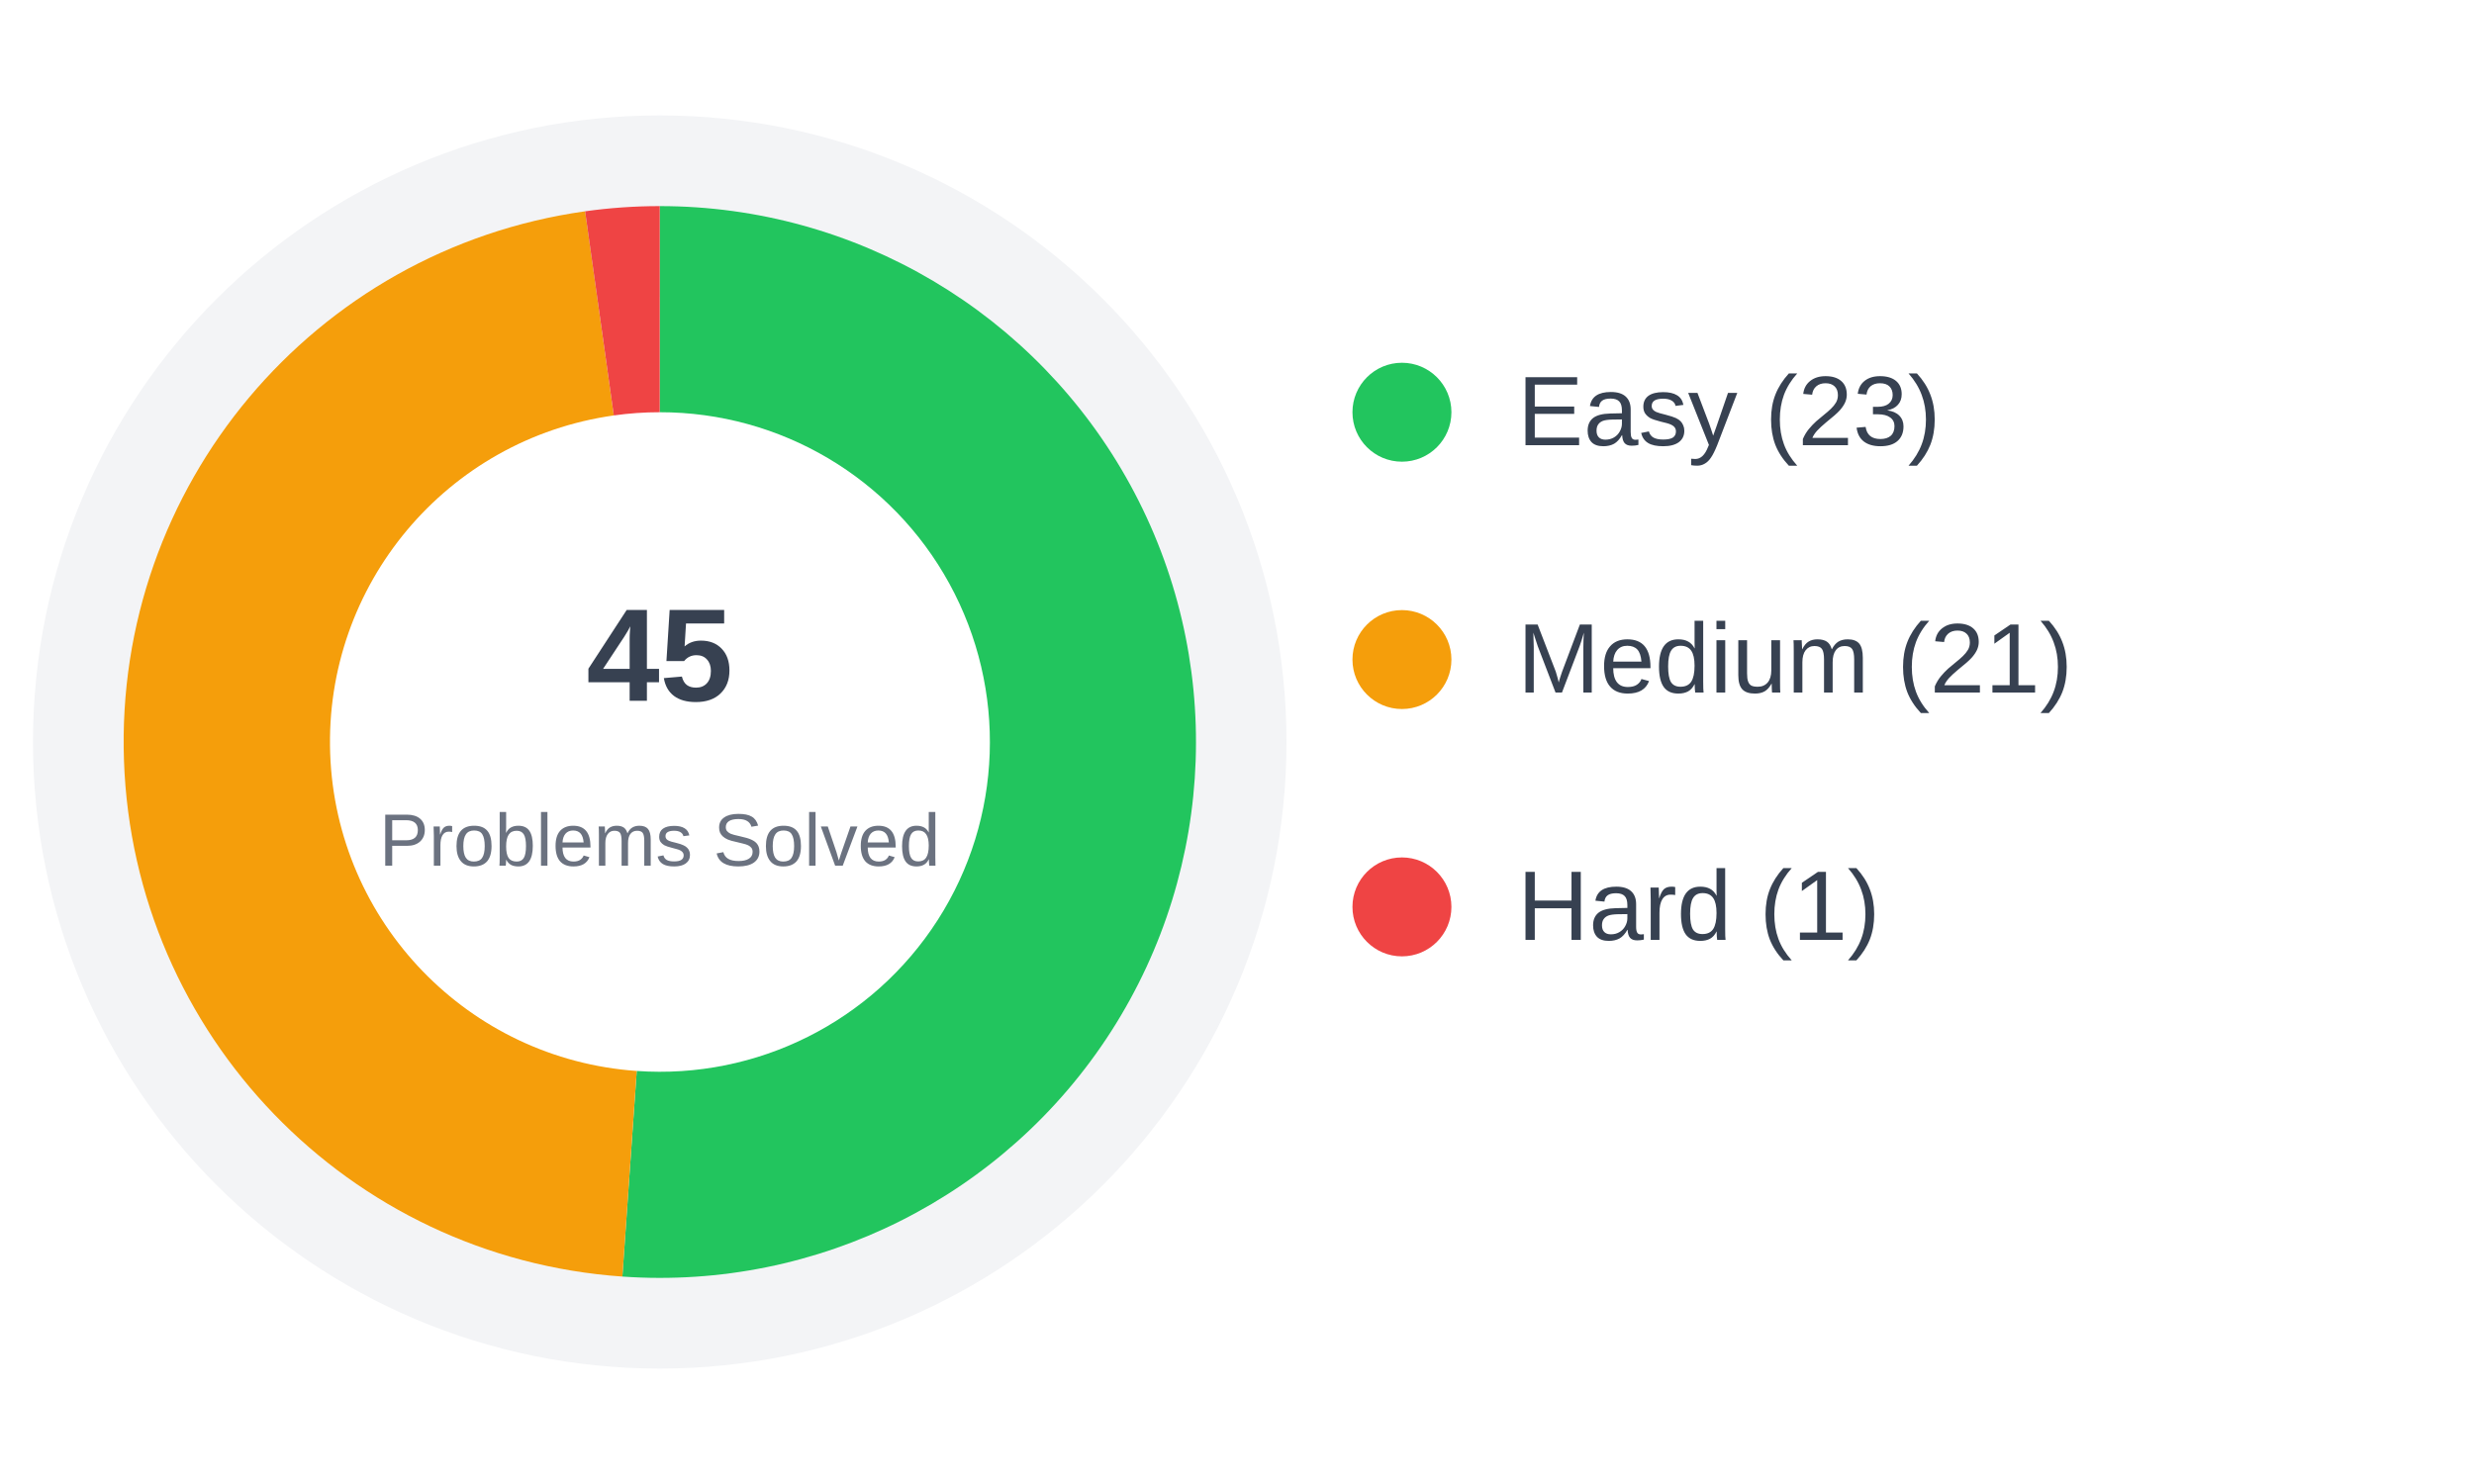
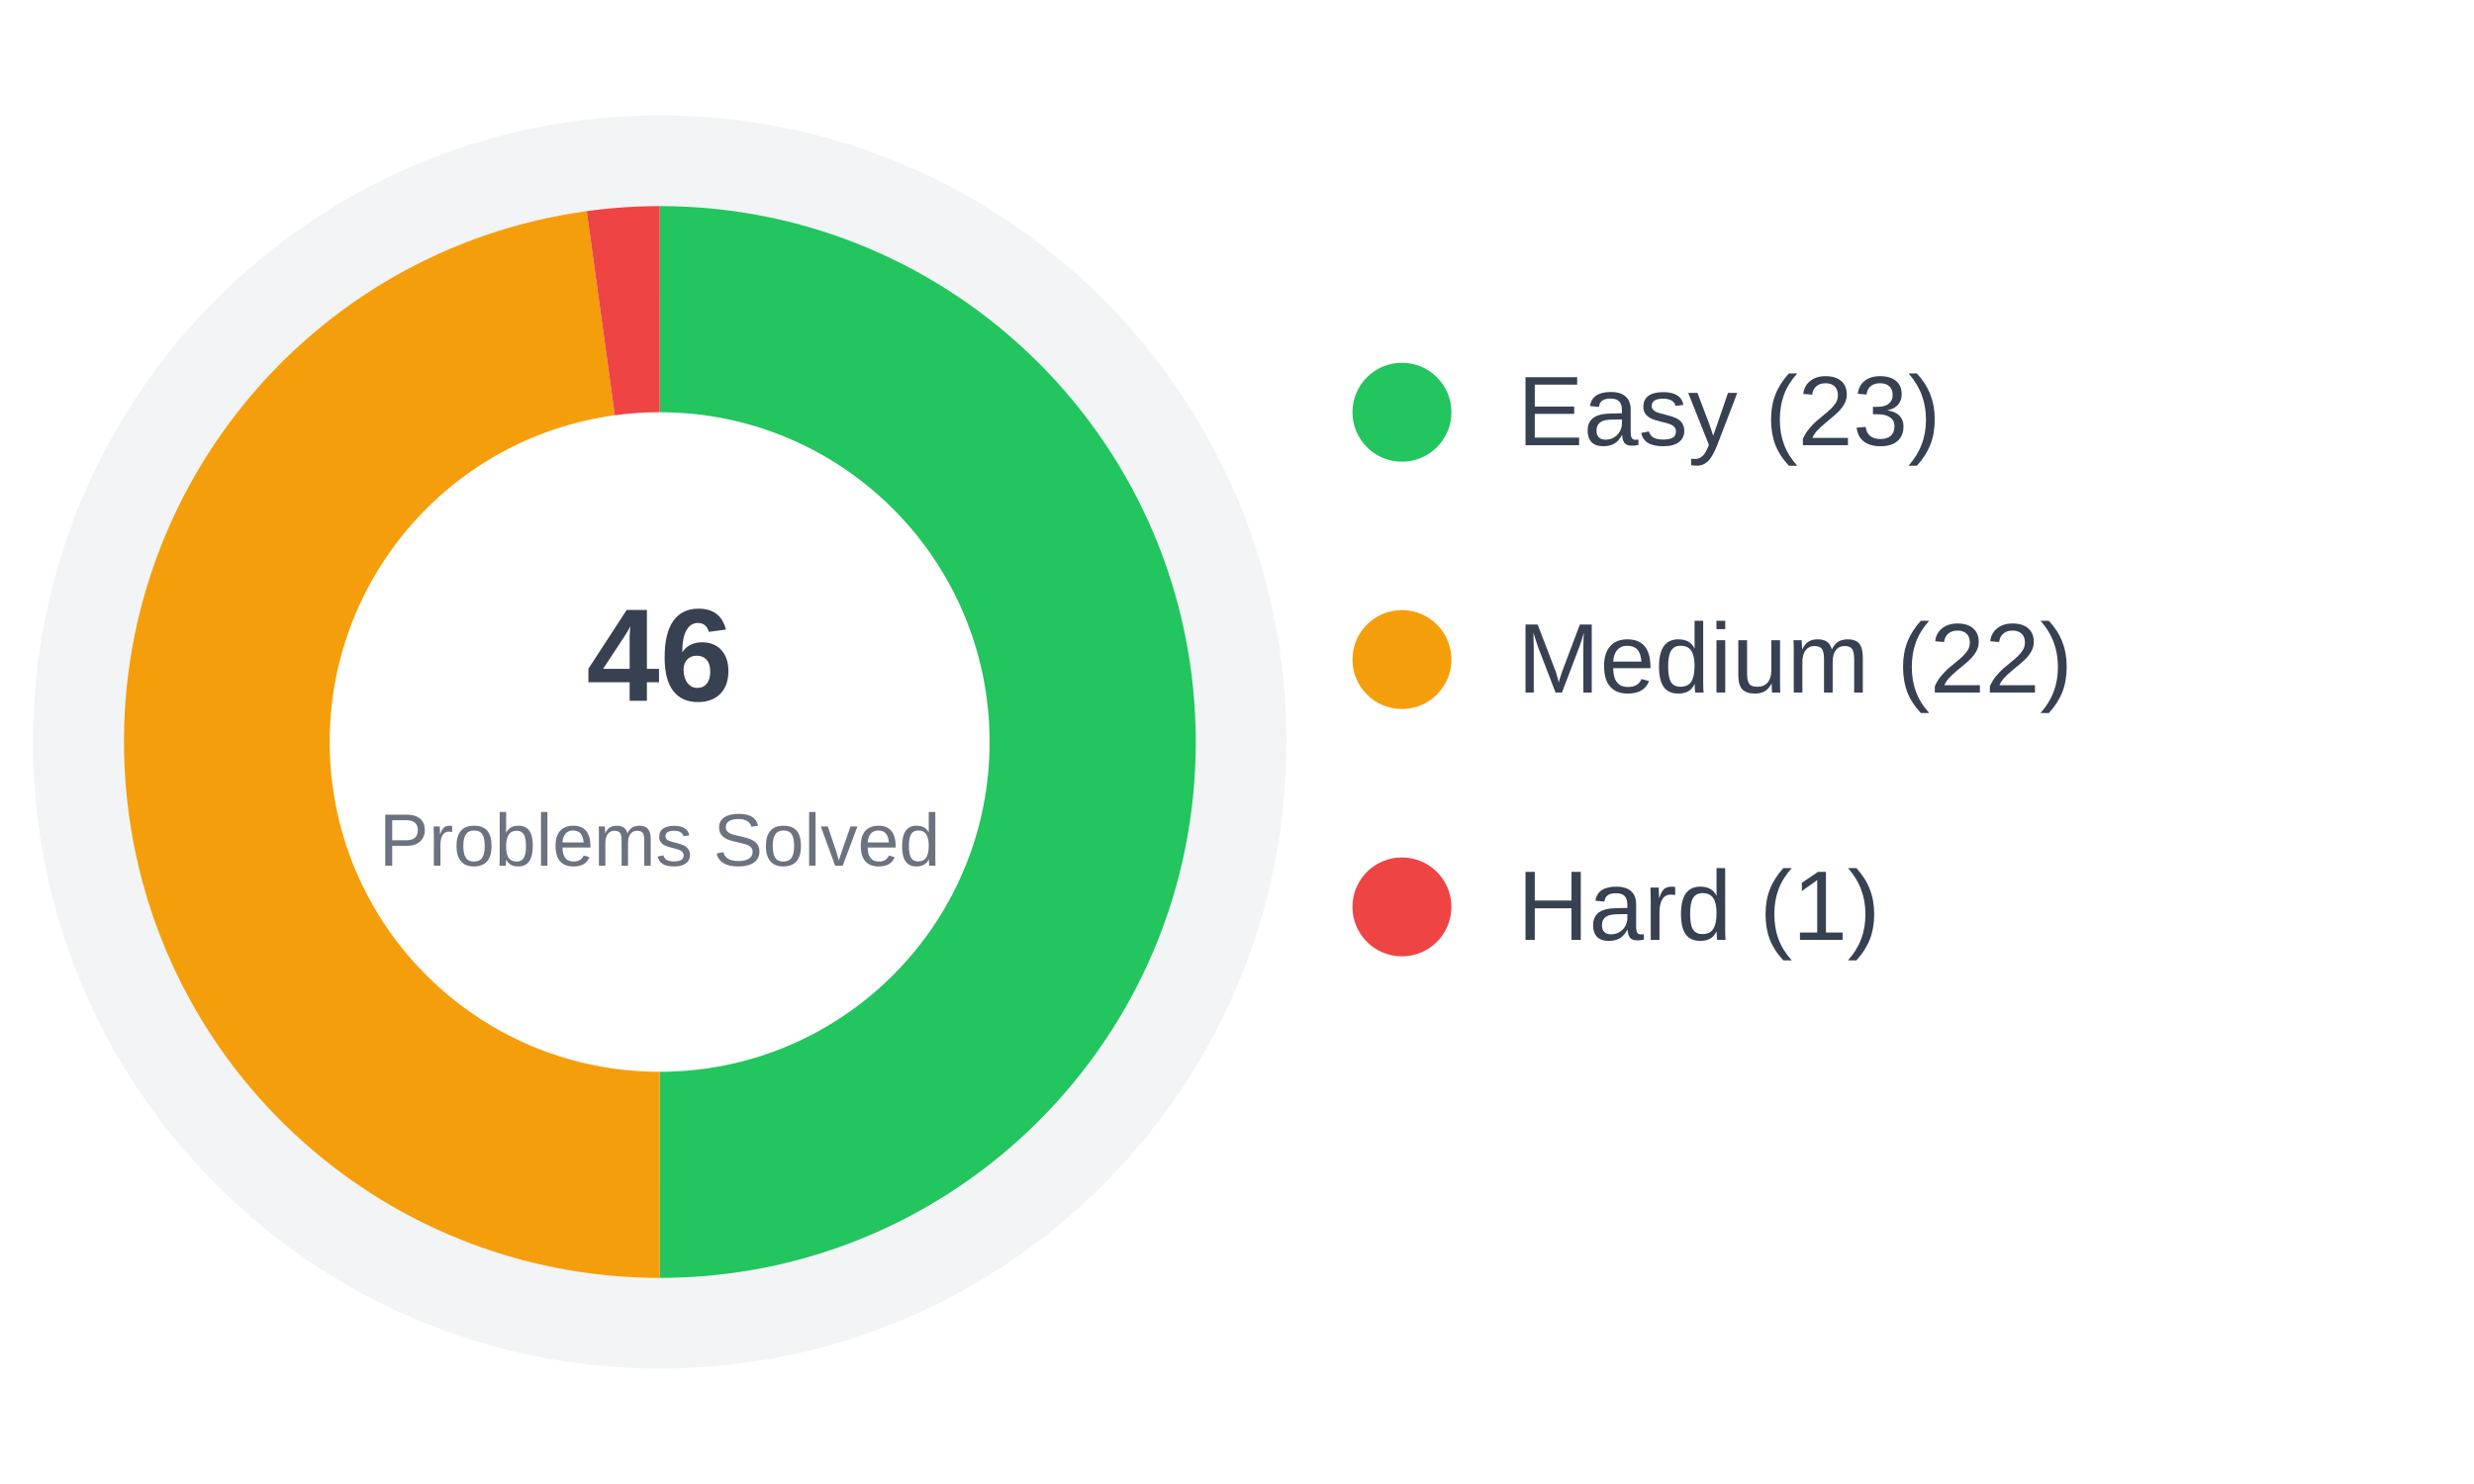
<svg xmlns="http://www.w3.org/2000/svg" width="300" height="180" viewBox="0 0 300 180">
  <style>
    .bg-ring { stroke: #f3f4f6; }
    .text-primary { fill: #374151; }
    .text-secondary { fill: #6b7280; }

    @media (prefers-color-scheme: dark) {
      .bg-ring { stroke: #374151; }
      .text-primary { fill: #f9fafb; }
      .text-secondary { fill: #9ca3af; }
    }
  </style>
  <circle cx="80" cy="90" r="65" fill="none" class="bg-ring" stroke-width="22" />
-   <path d="M 80.00 25.00 A 65 65 0 1 1 75.47 154.84 L 77.21 129.90 A 40 40 0 1 0 80.00 50.00 Z" fill="#22c55e" />
-   <path d="M 75.47 154.84 A 65 65 0 0 1 70.95 25.63 L 74.43 50.39 A 40 40 0 0 0 77.21 129.90 Z" fill="#f59e0b" />
-   <path d="M 70.95 25.63 A 65 65 0 0 1 80.00 25.00 L 80.00 50.00 A 40 40 0 0 0 74.43 50.39 Z" fill="#ef4444" />
+   <path d="M 80.00 25.00 A 65 65 0 0 1 80.00 155.00 L 80.00 130.00 A 40 40 0 0 0 80.00 50.00 Z" fill="#22c55e" />
+   <path d="M 80.00 155.00 A 65 65 0 0 1 71.15 25.61 L 74.55 50.37 A 40 40 0 0 0 80.00 130.00 Z" fill="#f59e0b" />
+   <path d="M 71.15 25.61 A 65 65 0 0 1 80.00 25.00 L 80.00 50.00 A 40 40 0 0 0 74.55 50.37 Z" fill="#ef4444" />
  <text x="80" y="85" text-anchor="middle" font-family="Arial, sans-serif" font-size="16" font-weight="bold" class="text-primary">
-     45
+     46
  </text>
  <text x="80" y="105" text-anchor="middle" font-family="Arial, sans-serif" font-size="9" class="text-secondary">
    Problems Solved
  </text>
  <g transform="translate(170, 50)">
    <circle cx="0" cy="0" r="6" fill="#22c55e" />
    <text x="14" y="4" font-family="Arial, sans-serif" font-size="12" class="text-primary">Easy (23)</text>
  </g>
  <g transform="translate(170, 80)">
    <circle cx="0" cy="0" r="6" fill="#f59e0b" />
-     <text x="14" y="4" font-family="Arial, sans-serif" font-size="12" class="text-primary">Medium (21)</text>
+     <text x="14" y="4" font-family="Arial, sans-serif" font-size="12" class="text-primary">Medium (22)</text>
  </g>
  <g transform="translate(170, 110)">
    <circle cx="0" cy="0" r="6" fill="#ef4444" />
    <text x="14" y="4" font-family="Arial, sans-serif" font-size="12" class="text-primary">Hard (1)</text>
  </g>
</svg>
